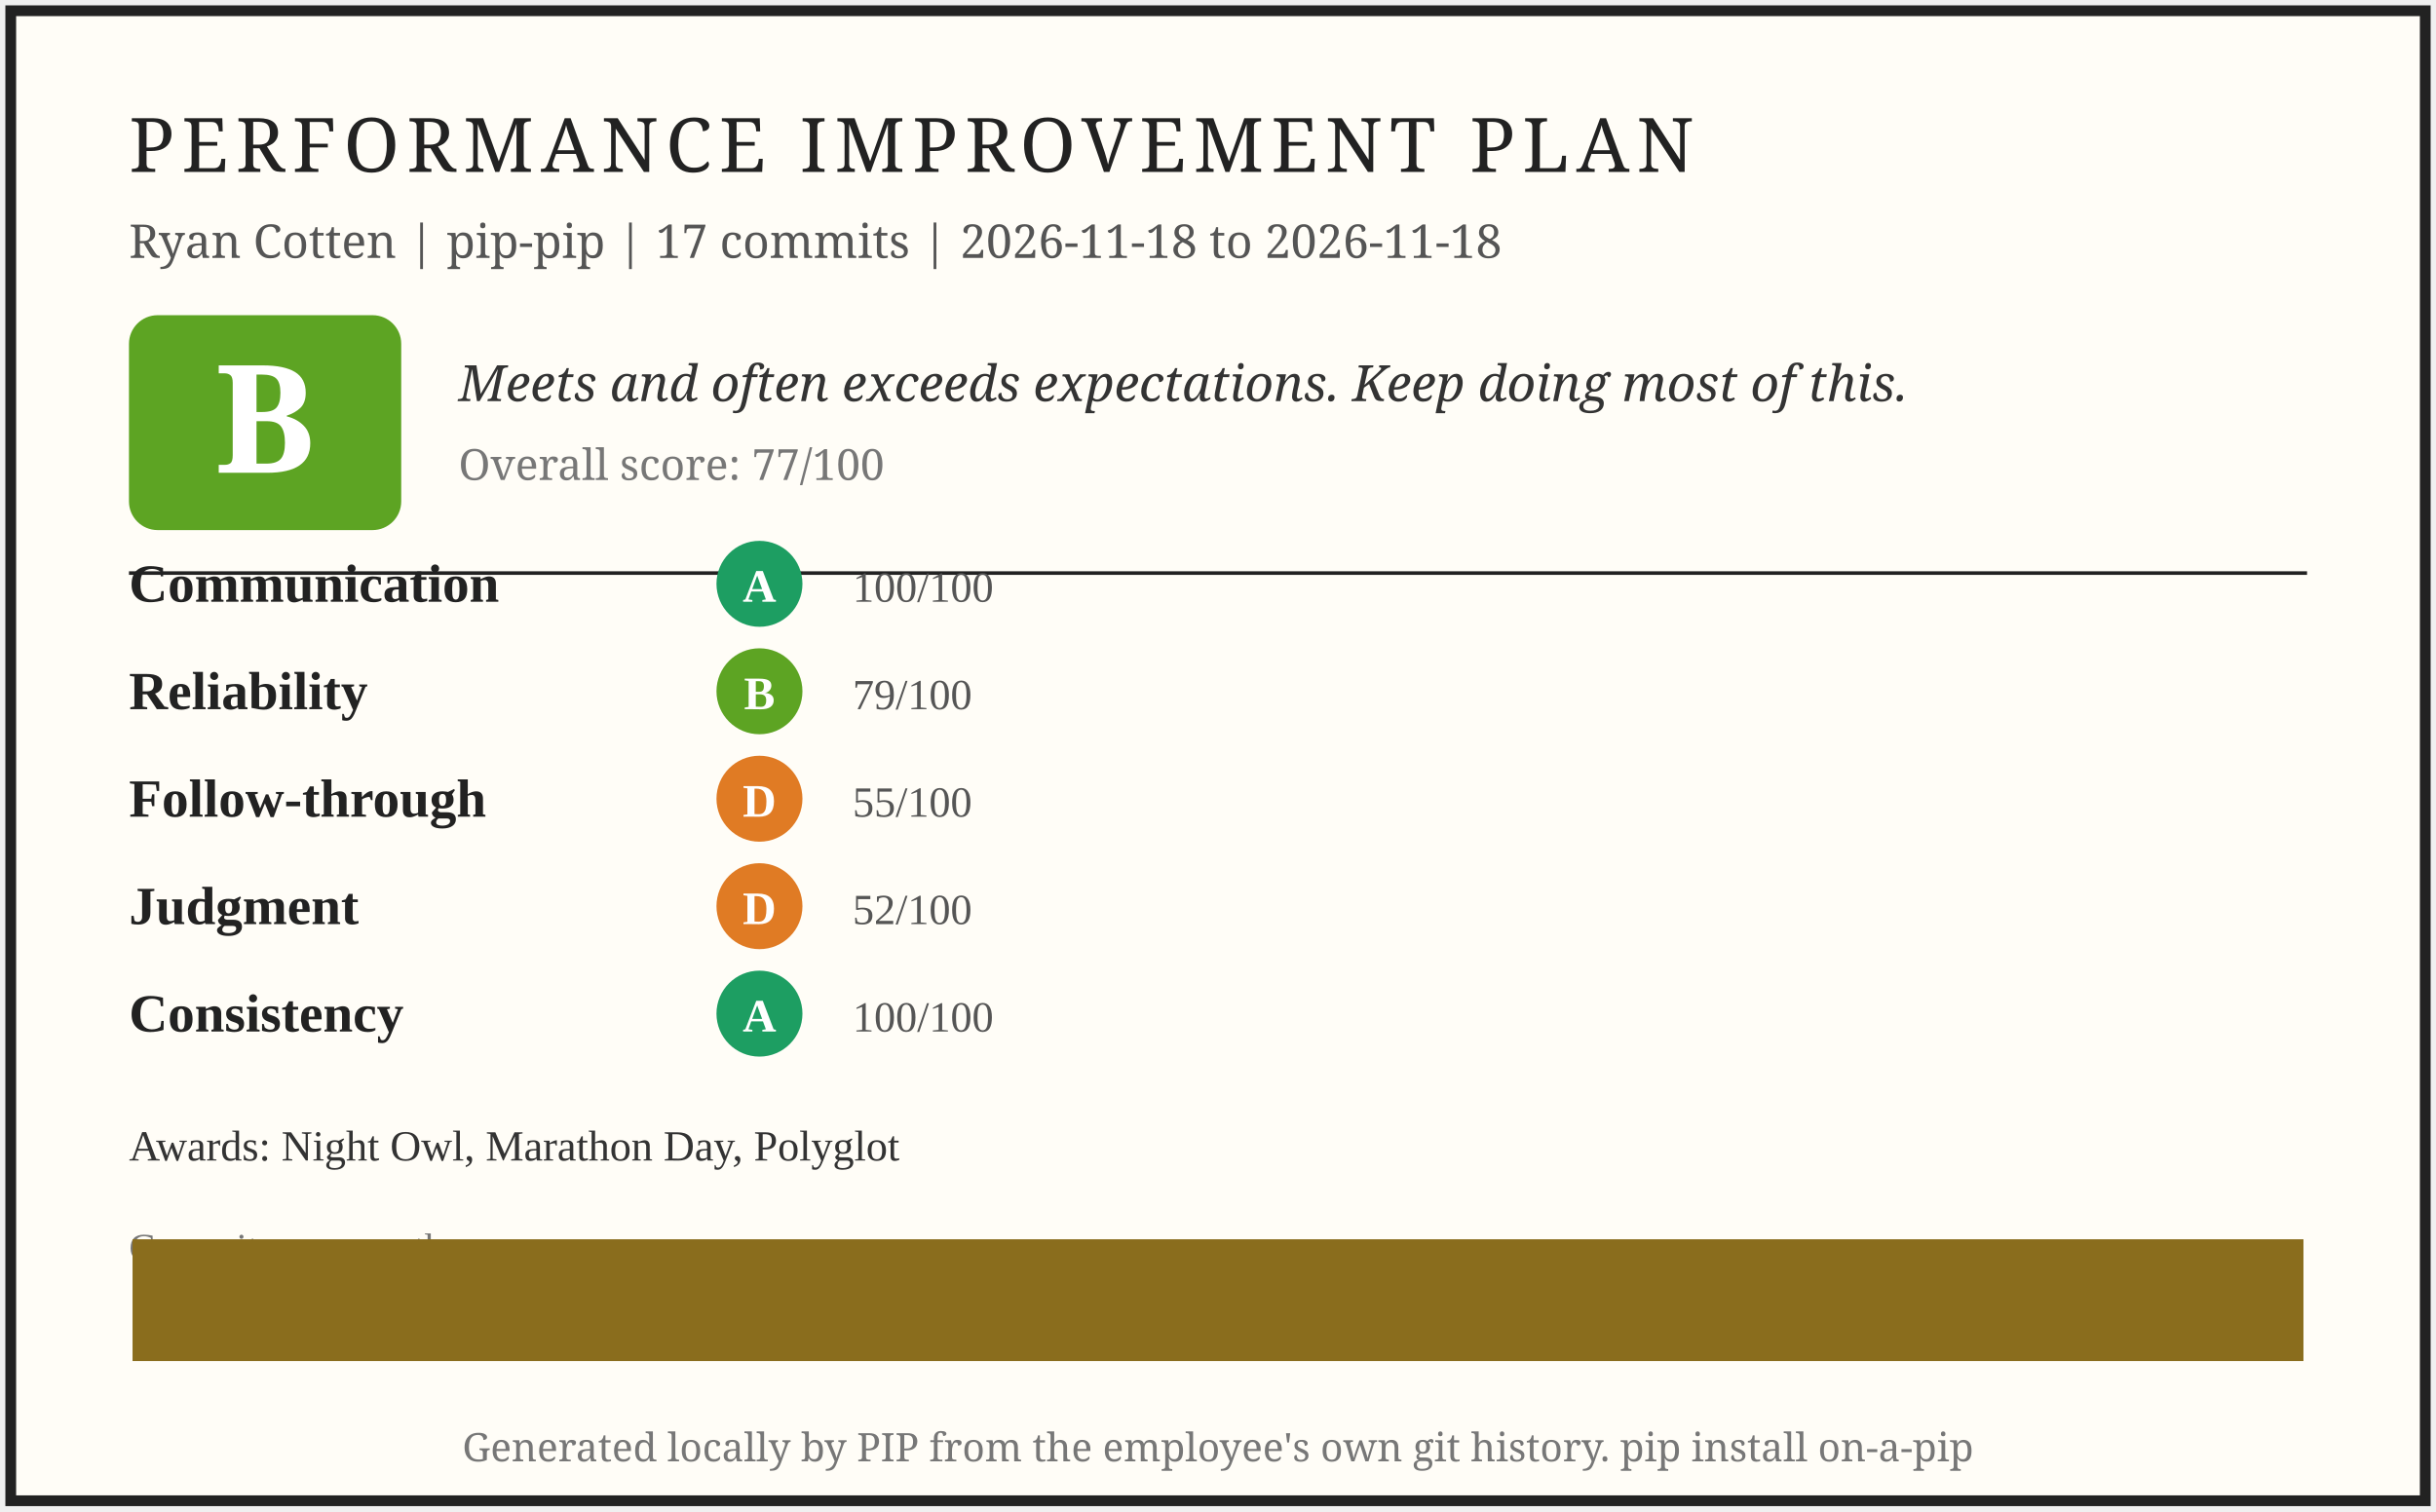
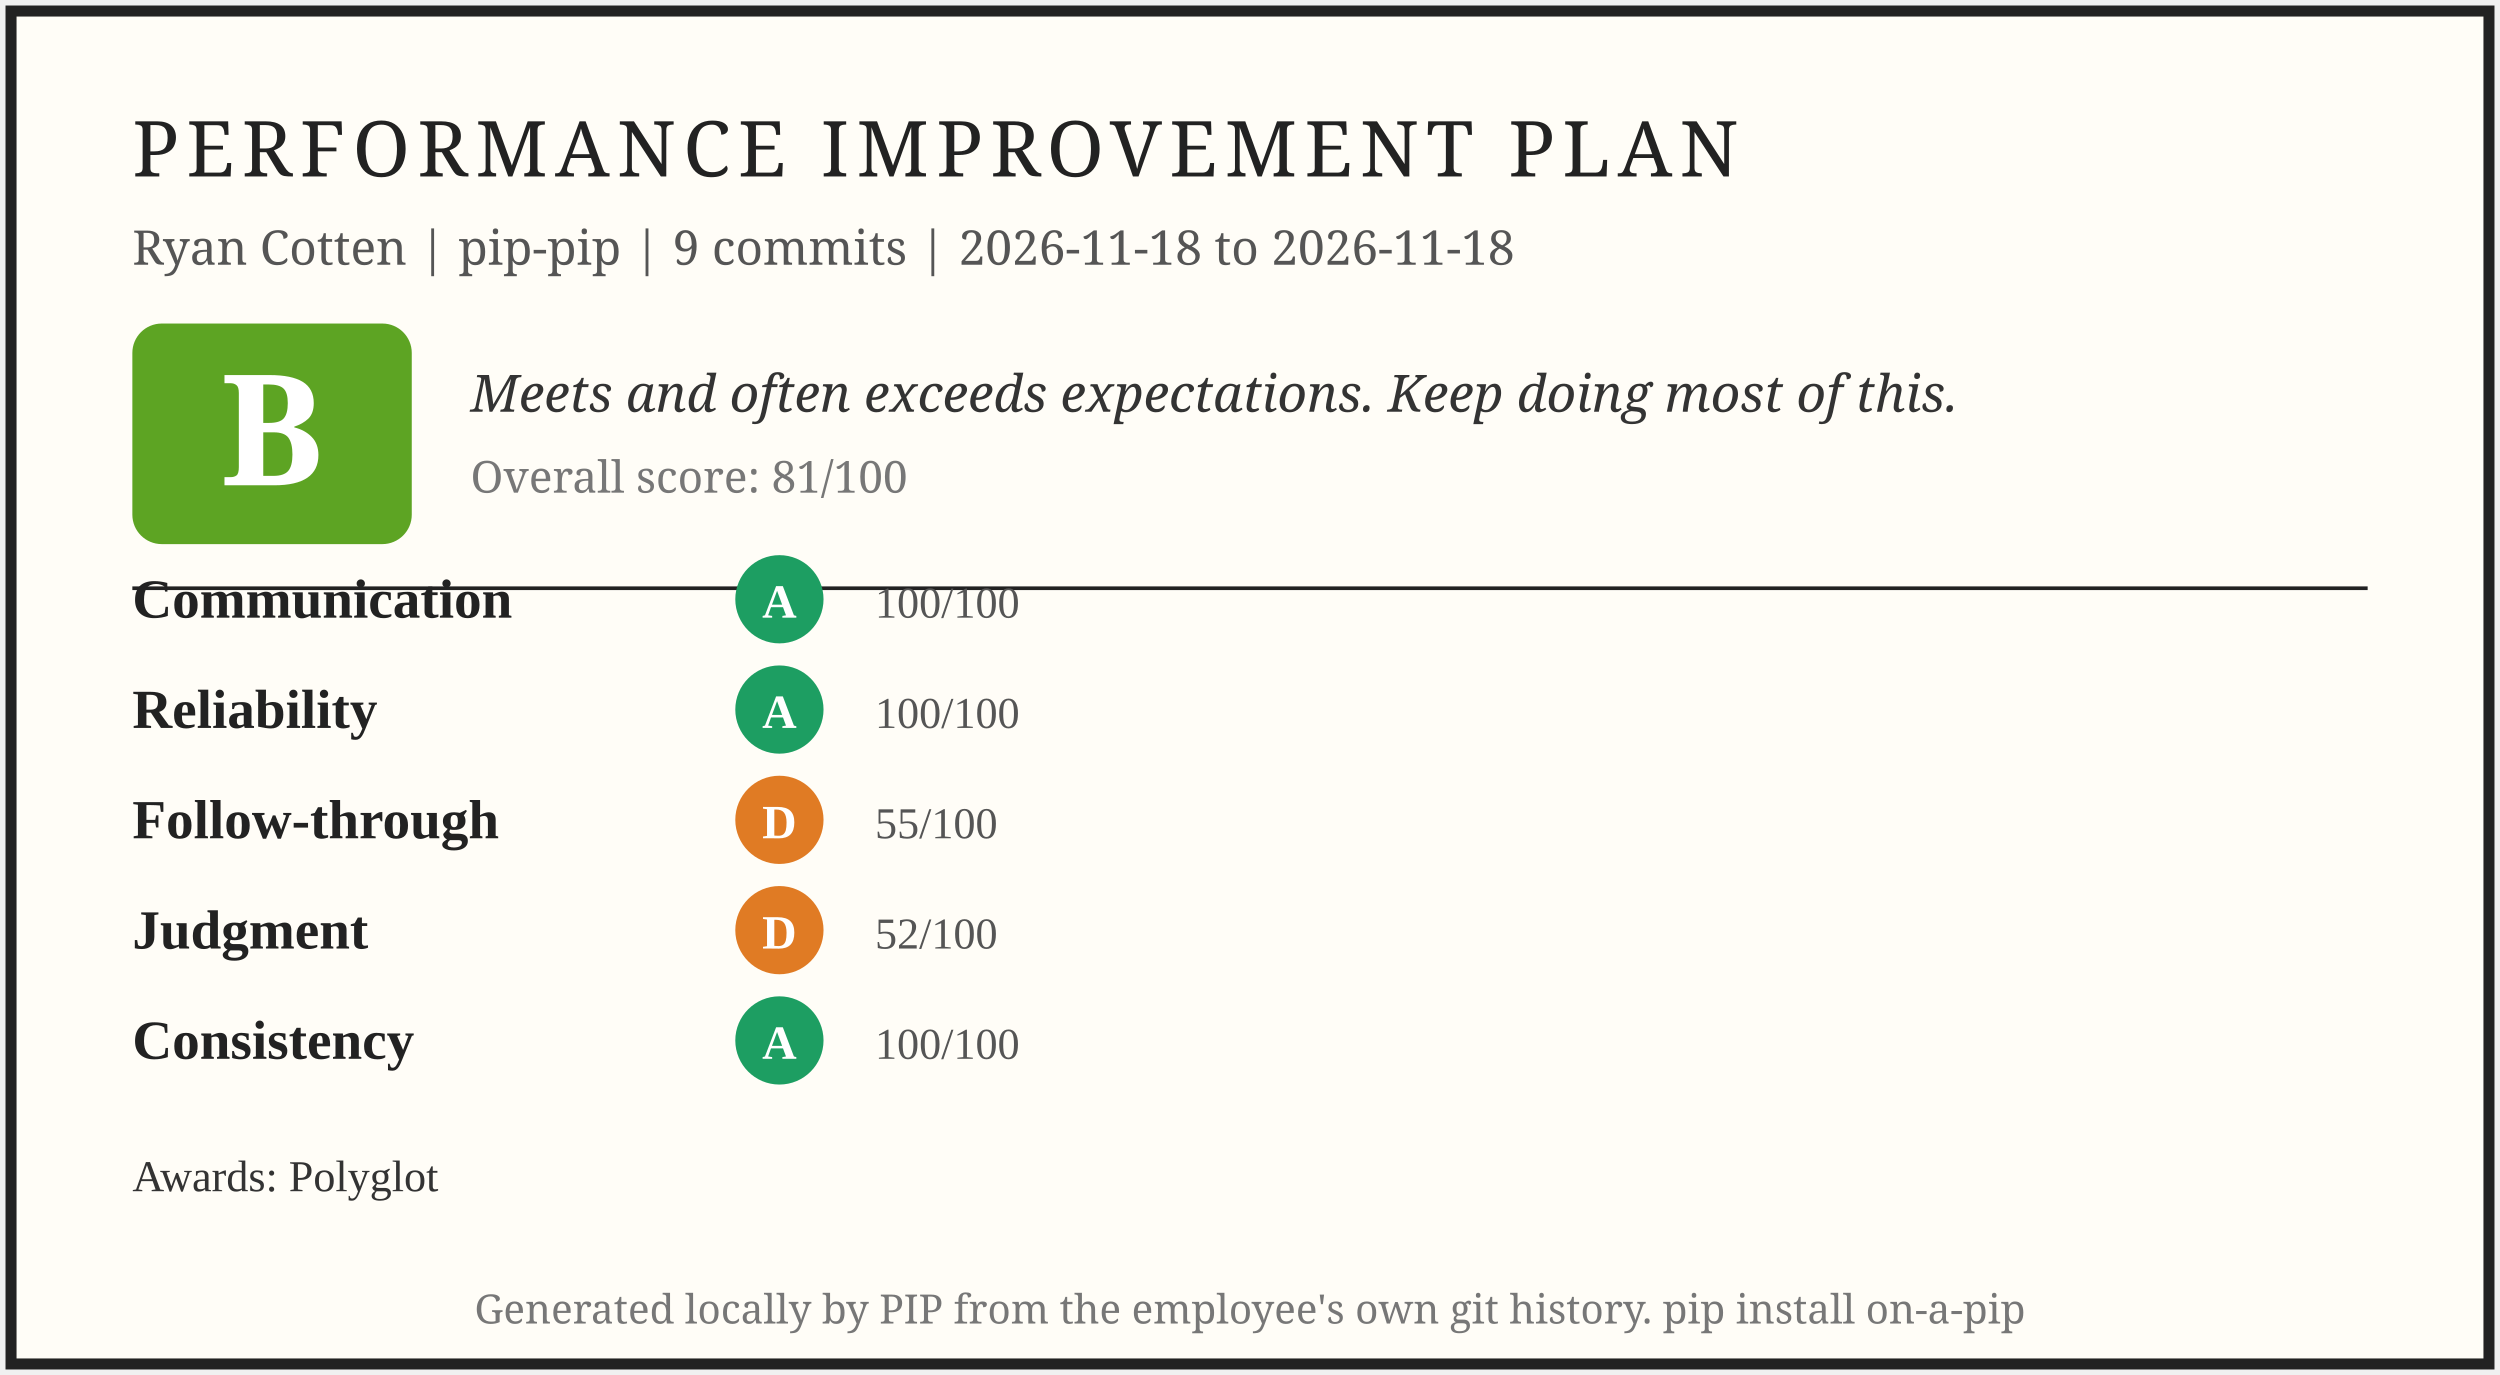
- <svg xmlns="http://www.w3.org/2000/svg" width="680" height="422" viewBox="0 0 680 422" role="img" aria-label="PIP report card for Ryan Cotten">
-   <rect x="3" y="3" width="674" height="416" fill="#fffdf7" stroke="#222" stroke-width="3" />
+ <svg xmlns="http://www.w3.org/2000/svg" width="680" height="374" viewBox="0 0 680 374" role="img" aria-label="PIP report card for Ryan Cotten">
+   <rect x="3" y="3" width="674" height="368" fill="#fffdf7" stroke="#222" stroke-width="3" />
  <text x="36" y="48" font-family="Georgia, serif" font-size="21" letter-spacing="2" fill="#222">PERFORMANCE IMPROVEMENT PLAN</text>
-   <text x="36" y="72" font-family="Georgia, serif" font-size="13" fill="#555">Ryan Cotten | pip-pip | 17 commits | 2026-11-18 to 2026-11-18</text>
+   <text x="36" y="72" font-family="Georgia, serif" font-size="13" fill="#555">Ryan Cotten | pip-pip | 9 commits | 2026-11-18 to 2026-11-18</text>
  <rect x="36" y="88" width="76" height="60" rx="8" fill="#5da423" />
  <text x="74" y="132" font-family="Georgia, serif" font-size="42" font-weight="bold" fill="#fff" text-anchor="middle">B</text>
  <text x="128" y="112" font-family="Georgia, serif" font-size="14" font-style="italic" fill="#333">Meets and often exceeds expectations. Keep doing most of this.</text>
-   <text x="128" y="134" font-family="Georgia, serif" font-size="12" fill="#777">Overall score: 77/100</text>
+   <text x="128" y="134" font-family="Georgia, serif" font-size="12" fill="#777">Overall score: 81/100</text>
  <line x1="36" y1="160" x2="644" y2="160" stroke="#222" stroke-width="1" />
  <text x="36" y="168" font-size="15" font-weight="bold" fill="#222">Communication</text>
  <circle cx="212" cy="163" r="12" fill="#1d9e62" />
  <text x="212" y="168" font-size="13" font-weight="bold" fill="#fff" text-anchor="middle">A</text>
  <text x="238" y="168" font-size="12" fill="#555">100/100</text>
  <text x="36" y="198" font-size="15" font-weight="bold" fill="#222">Reliability</text>
-   <circle cx="212" cy="193" r="12" fill="#5da423" />
-   <text x="212" y="198" font-size="13" font-weight="bold" fill="#fff" text-anchor="middle">B</text>
-   <text x="238" y="198" font-size="12" fill="#555">79/100</text>
+   <circle cx="212" cy="193" r="12" fill="#1d9e62" />
+   <text x="212" y="198" font-size="13" font-weight="bold" fill="#fff" text-anchor="middle">A</text>
+   <text x="238" y="198" font-size="12" fill="#555">100/100</text>
  <text x="36" y="228" font-size="15" font-weight="bold" fill="#222">Follow-through</text>
  <circle cx="212" cy="223" r="12" fill="#e07b24" />
  <text x="212" y="228" font-size="13" font-weight="bold" fill="#fff" text-anchor="middle">D</text>
  <text x="238" y="228" font-size="12" fill="#555">55/100</text>
  <text x="36" y="258" font-size="15" font-weight="bold" fill="#222">Judgment</text>
  <circle cx="212" cy="253" r="12" fill="#e07b24" />
  <text x="212" y="258" font-size="13" font-weight="bold" fill="#fff" text-anchor="middle">D</text>
  <text x="238" y="258" font-size="12" fill="#555">52/100</text>
  <text x="36" y="288" font-size="15" font-weight="bold" fill="#222">Consistency</text>
  <circle cx="212" cy="283" r="12" fill="#1d9e62" />
  <text x="212" y="288" font-size="13" font-weight="bold" fill="#fff" text-anchor="middle">A</text>
  <text x="238" y="288" font-size="12" fill="#555">100/100</text>
-   <text x="36" y="324" font-size="12" fill="#333">Awards: Night Owl, Marathon Day, Polyglot</text>
-   <text x="36" y="352" font-size="11" fill="#777">Commits per month</text>
-   <rect x="37.0" y="346.0" width="606.0" height="34.0" fill="#8a6d1d" />
-   <text x="340" y="408" font-family="Georgia, serif" font-size="11" fill="#777" text-anchor="middle">Generated locally by PIP from the employee's own git history. pip install on-a-pip</text>
+   <text x="36" y="324" font-size="12" fill="#333">Awards: Polyglot</text>
+   <text x="340" y="360" font-family="Georgia, serif" font-size="11" fill="#777" text-anchor="middle">Generated locally by PIP from the employee's own git history. pip install on-a-pip</text>
</svg>
